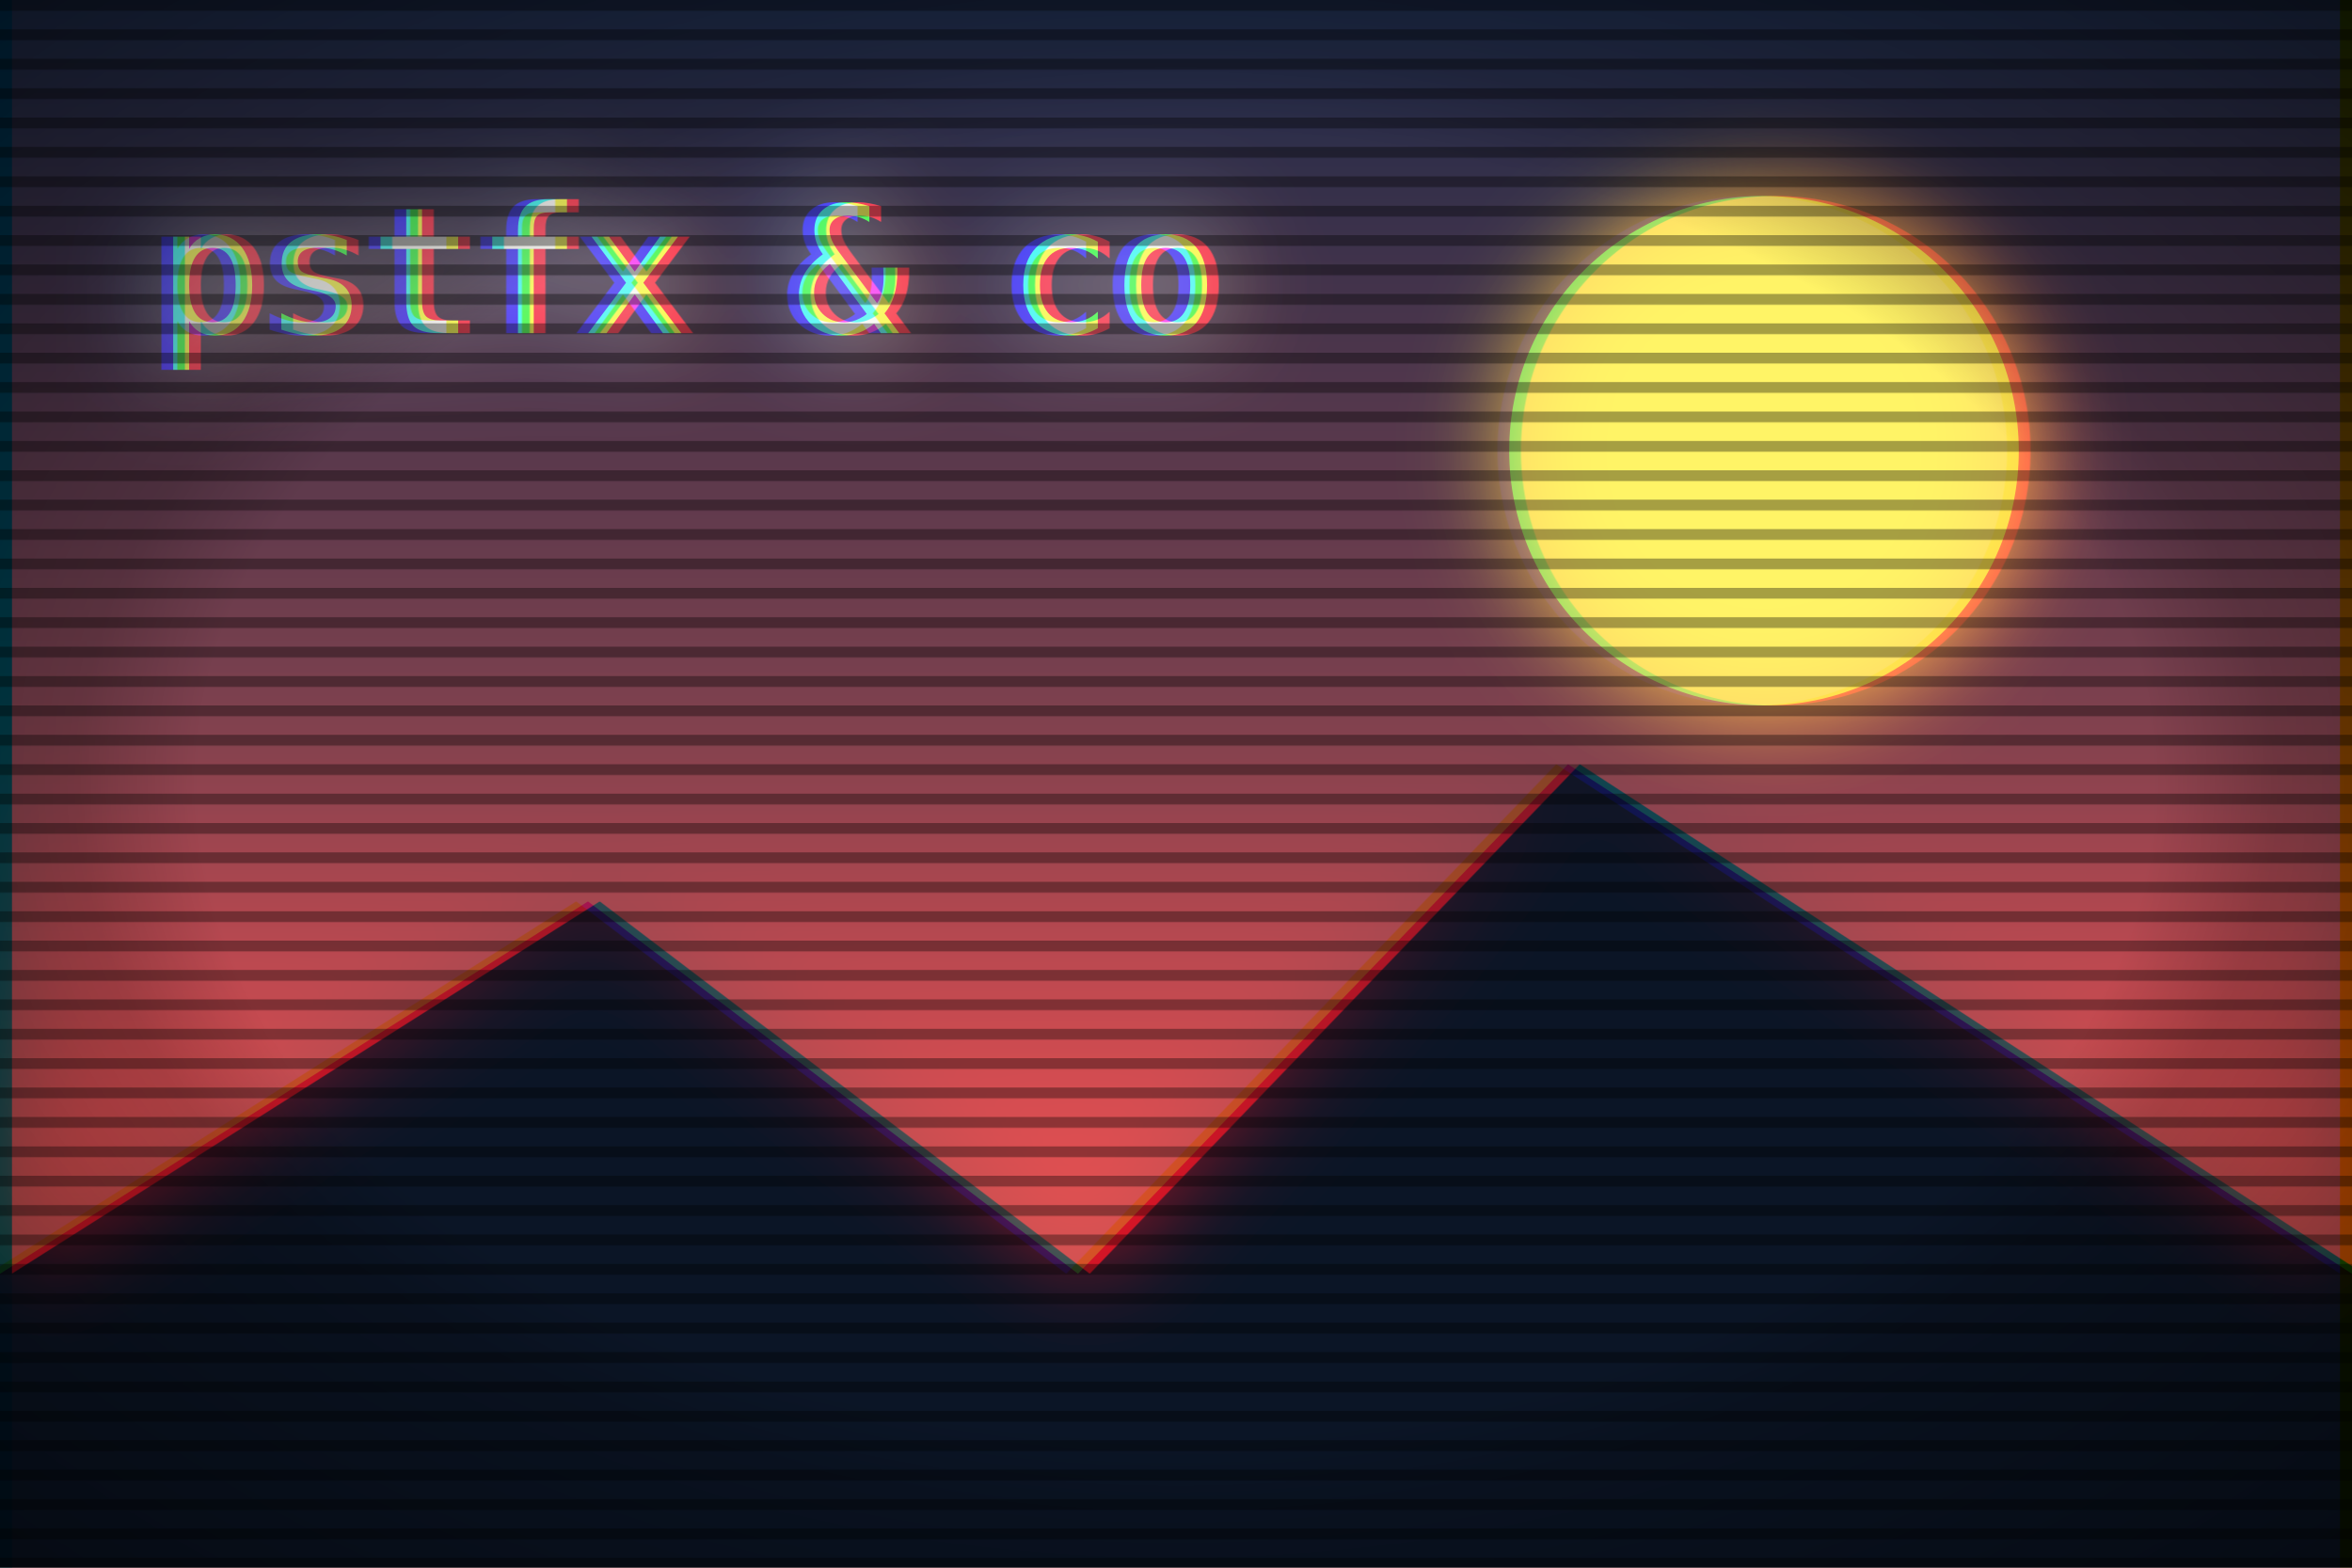
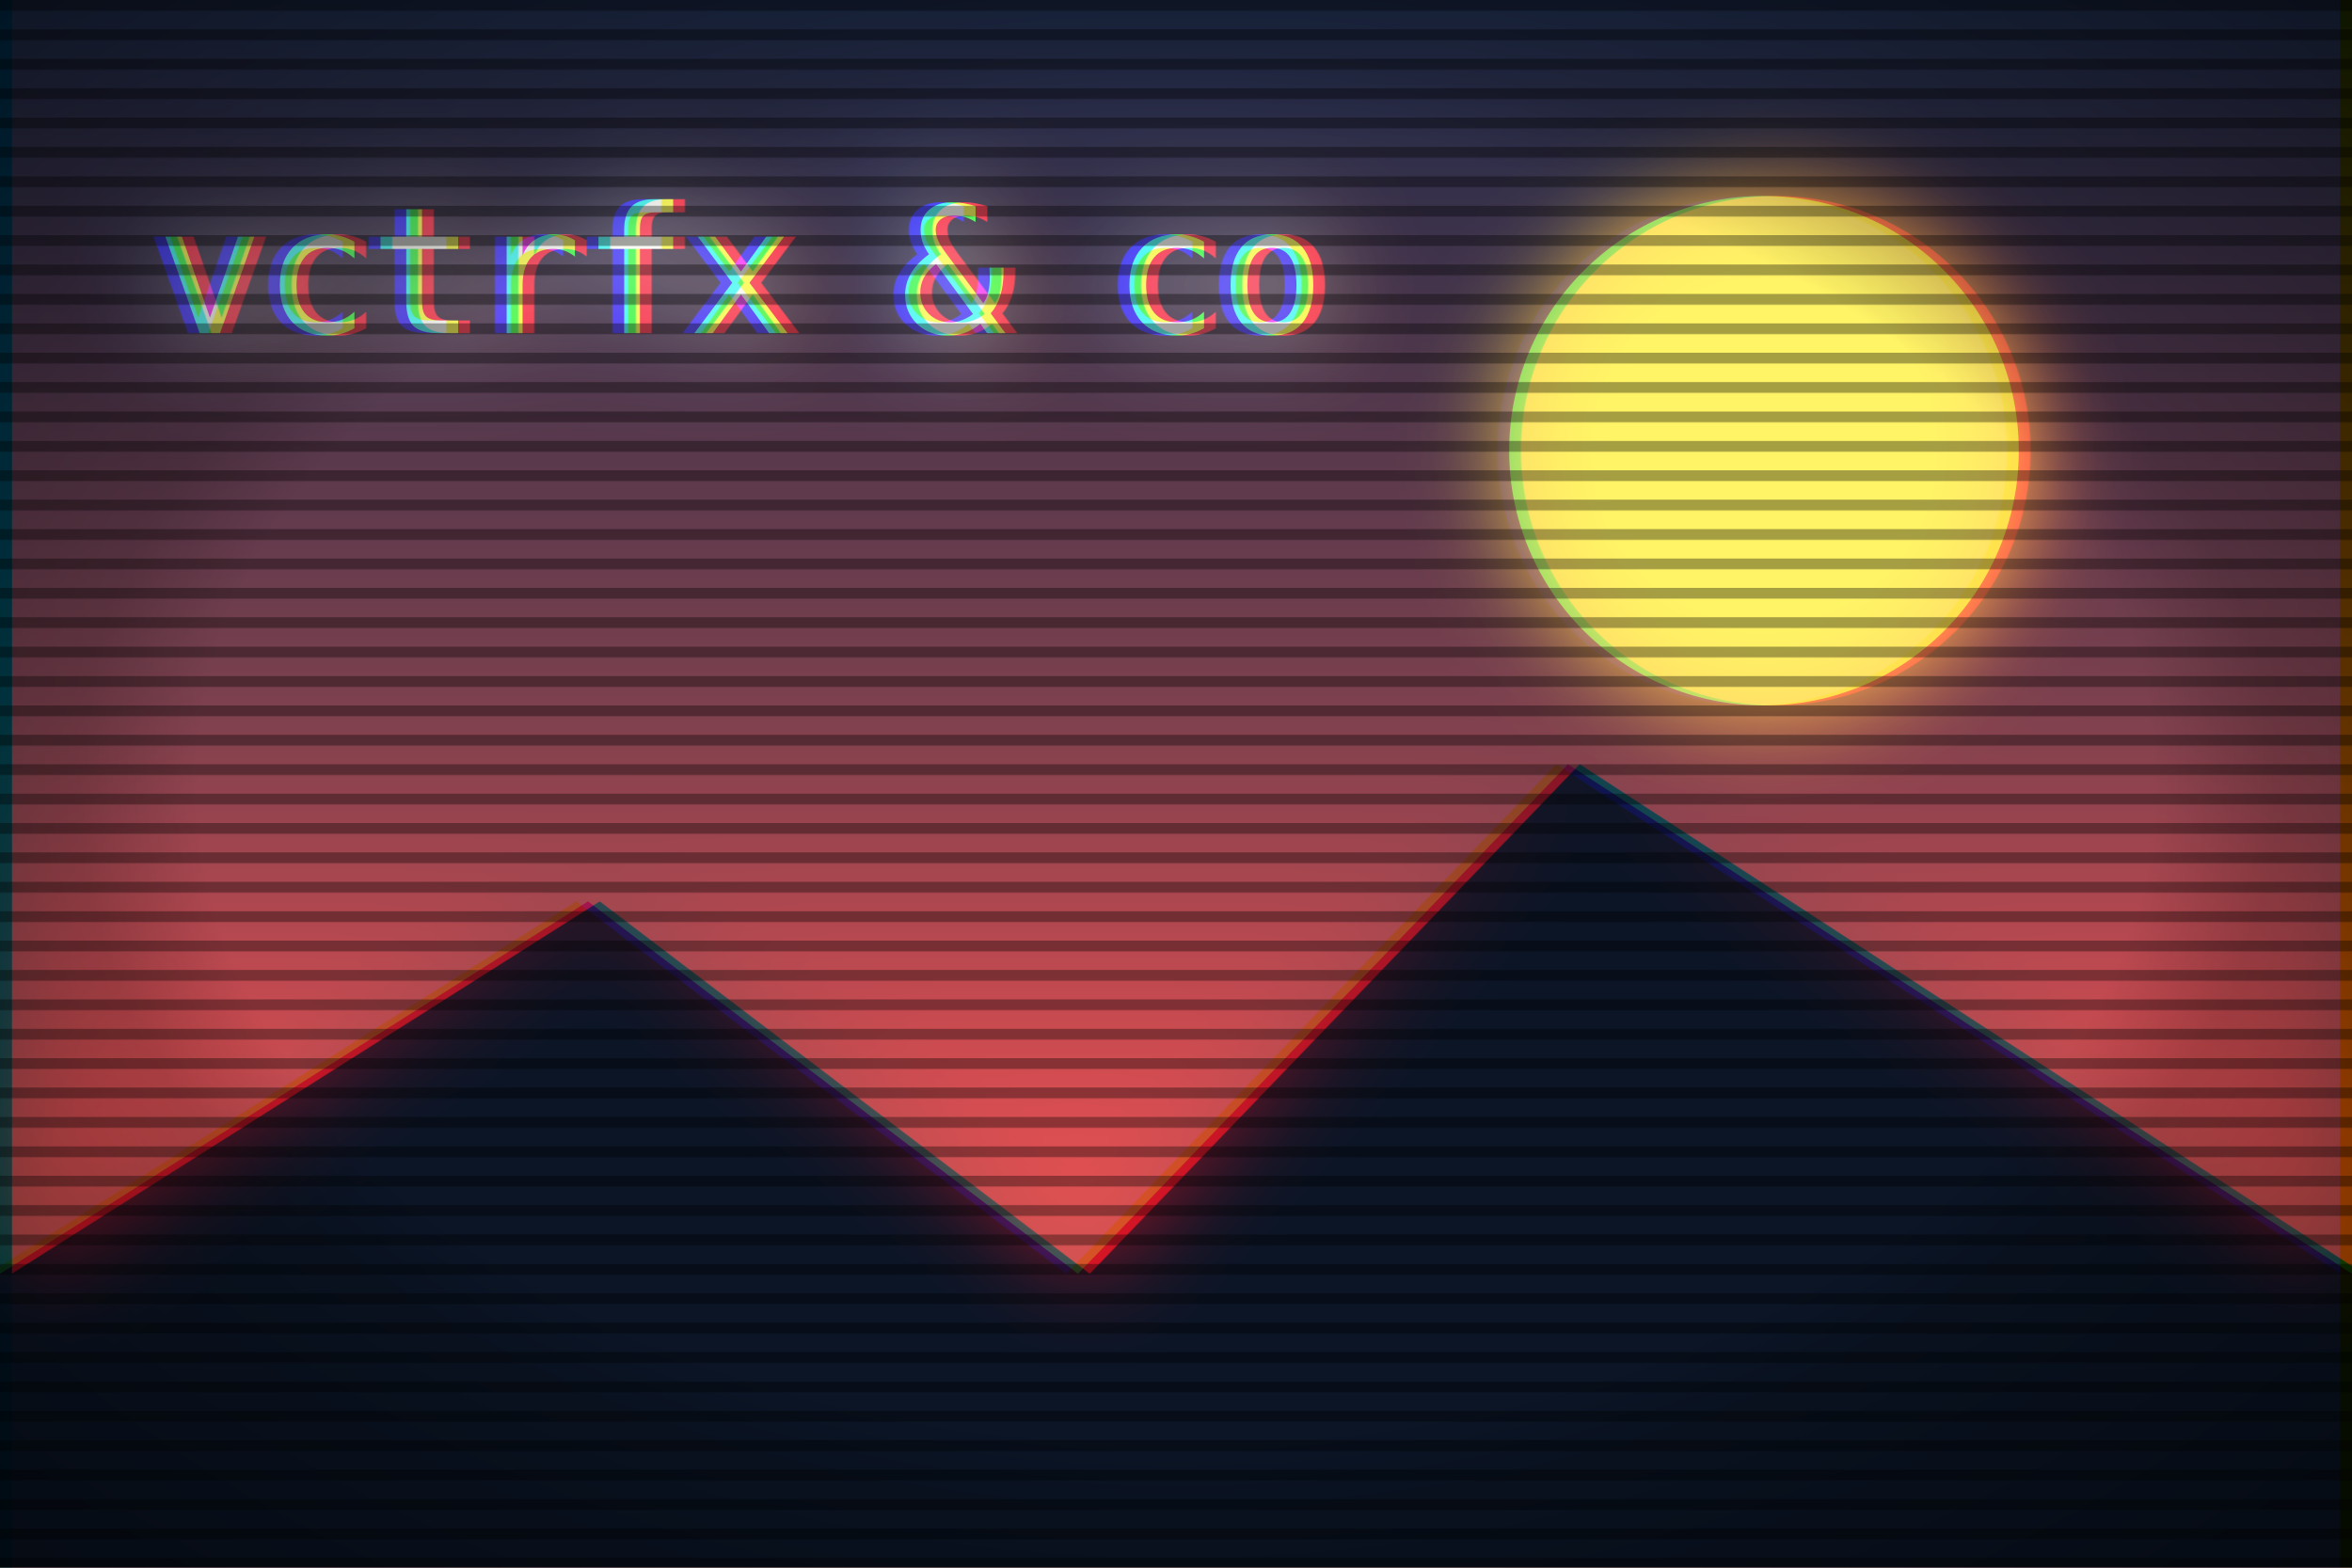
<svg xmlns="http://www.w3.org/2000/svg" viewBox="0 0 240 160" width="240" height="160">
  <defs>
    <linearGradient id="sky" x1="0" y1="0" x2="0" y2="1">
      <stop offset="0" stop-color="#1b2a49" />
      <stop offset="1" stop-color="#f25c54" />
    </linearGradient>
  </defs>
  <defs>
-     <filter id="pstfx-1itiex-filter-0" color-interpolation-filters="sRGB" x="-35%" y="-35%" width="170%" height="170%">
-       <feOffset in="SourceGraphic" dx="1.2" dy="0" result="pstfx-1itiex-chroma-shift-red-0" />
-       <feColorMatrix type="matrix" values="1 0 0 0 0  0 0 0 0 0  0 0 0 0 0  0 0 0 1 0" in="pstfx-1itiex-chroma-shift-red-0" result="pstfx-1itiex-chroma-red-0" />
-       <feOffset in="SourceGraphic" dx="-1.2" dy="0" result="pstfx-1itiex-chroma-shift-blue-0" />
-       <feColorMatrix type="matrix" values="0 0 0 0 0  0 0 0 0 0  0 0 1 0 0  0 0 0 1 0" in="pstfx-1itiex-chroma-shift-blue-0" result="pstfx-1itiex-chroma-blue-0" />
-       <feColorMatrix type="matrix" values="0 0 0 0 0  0 1 0 0 0  0 0 0 0 0  0 0 0 1 0" in="SourceGraphic" result="pstfx-1itiex-chroma-green-0" />
-       <feBlend in="pstfx-1itiex-chroma-red-0" in2="pstfx-1itiex-chroma-green-0" mode="screen" result="pstfx-1itiex-chroma-combined-0" />
-       <feBlend in="pstfx-1itiex-chroma-combined-0" in2="pstfx-1itiex-chroma-blue-0" mode="screen" result="pstfx-pass-0" />
-       <feComponentTransfer in="pstfx-pass-0" result="pstfx-1itiex-bloom-bright-1">
+     <filter id="vctrfx-1nvdn0-filter-0" color-interpolation-filters="sRGB" x="-35%" y="-35%" width="170%" height="170%">
+       <feOffset in="SourceGraphic" dx="1.2" dy="0" result="vctrfx-1nvdn0-chroma-shift-red-0" />
+       <feColorMatrix type="matrix" values="1 0 0 0 0  0 0 0 0 0  0 0 0 0 0  0 0 0 1 0" in="vctrfx-1nvdn0-chroma-shift-red-0" result="vctrfx-1nvdn0-chroma-red-0" />
+       <feOffset in="SourceGraphic" dx="-1.2" dy="0" result="vctrfx-1nvdn0-chroma-shift-blue-0" />
+       <feColorMatrix type="matrix" values="0 0 0 0 0  0 0 0 0 0  0 0 1 0 0  0 0 0 1 0" in="vctrfx-1nvdn0-chroma-shift-blue-0" result="vctrfx-1nvdn0-chroma-blue-0" />
+       <feColorMatrix type="matrix" values="0 0 0 0 0  0 1 0 0 0  0 0 0 0 0  0 0 0 1 0" in="SourceGraphic" result="vctrfx-1nvdn0-chroma-green-0" />
+       <feBlend in="vctrfx-1nvdn0-chroma-red-0" in2="vctrfx-1nvdn0-chroma-green-0" mode="screen" result="vctrfx-1nvdn0-chroma-combined-0" />
+       <feBlend in="vctrfx-1nvdn0-chroma-combined-0" in2="vctrfx-1nvdn0-chroma-blue-0" mode="screen" result="vctrfx-pass-0" />
+       <feComponentTransfer in="vctrfx-pass-0" result="vctrfx-1nvdn0-bloom-bright-1">
        <feFuncR type="linear" slope="2" intercept="-1" />
        <feFuncG type="linear" slope="2" intercept="-1" />
        <feFuncB type="linear" slope="2" intercept="-1" />
      </feComponentTransfer>
-       <feGaussianBlur in="pstfx-1itiex-bloom-bright-1" stdDeviation="5" result="pstfx-1itiex-bloom-spread-1" />
-       <feComponentTransfer in="pstfx-1itiex-bloom-spread-1" result="pstfx-1itiex-bloom-boost-1">
+       <feGaussianBlur in="vctrfx-1nvdn0-bloom-bright-1" stdDeviation="5" result="vctrfx-1nvdn0-bloom-spread-1" />
+       <feComponentTransfer in="vctrfx-1nvdn0-bloom-spread-1" result="vctrfx-1nvdn0-bloom-boost-1">
        <feFuncR type="linear" slope="1.2" />
        <feFuncG type="linear" slope="1.2" />
        <feFuncB type="linear" slope="1.2" />
      </feComponentTransfer>
-       <feBlend in="pstfx-pass-0" in2="pstfx-1itiex-bloom-boost-1" mode="screen" result="pstfx-out-1" />
+       <feBlend in="vctrfx-pass-0" in2="vctrfx-1nvdn0-bloom-boost-1" mode="screen" result="vctrfx-out-1" />
    </filter>
-     <clipPath id="pstfx-1itiex-clip" clipPathUnits="userSpaceOnUse">
+     <clipPath id="vctrfx-1nvdn0-clip" clipPathUnits="userSpaceOnUse">
      <rect width="240" height="160" />
    </clipPath>
-     <pattern id="pstfx-1itiex-scanlines-2" patternUnits="userSpaceOnUse" width="3" height="3">
+     <pattern id="vctrfx-1nvdn0-scanlines-2" patternUnits="userSpaceOnUse" width="3" height="3">
      <rect x="0" y="0" width="3" height="1.1" fill="#000000" />
    </pattern>
-     <radialGradient id="pstfx-1itiex-vignette-3" cx="50%" cy="50%" r="75%">
+     <radialGradient id="vctrfx-1nvdn0-vignette-3" cx="50%" cy="50%" r="75%">
      <stop offset="0.55" stop-color="#000000" stop-opacity="0" />
      <stop offset="0.618" stop-color="#000000" stop-opacity="0.193" />
      <stop offset="1" stop-color="#000000" stop-opacity="0.55" />
    </radialGradient>
  </defs>
-   <g clip-path="url(#pstfx-1itiex-clip)">
+   <g clip-path="url(#vctrfx-1nvdn0-clip)">
    <g>
-       <g filter="url(#pstfx-1itiex-filter-0)">
+       <g filter="url(#vctrfx-1nvdn0-filter-0)">
        <rect width="240" height="160" fill="url(#sky)" />
        <circle cx="180" cy="46" r="26" fill="#ffd166" />
        <path d="M0 130 L60 92 L110 130 L160 78 L240 130 L240 160 L0 160 Z" fill="#0b1526" />
-         <text x="16" y="34" font-family="monospace" font-size="18" fill="#f7f7f2">pstfx &amp; co</text>
+         <text x="16" y="34" font-family="monospace" font-size="18" fill="#f7f7f2">vctrfx &amp; co</text>
      </g>
-       <rect x="0" y="0" width="240" height="160" fill="url(#pstfx-1itiex-scanlines-2)" opacity="0.35" style="mix-blend-mode:multiply" clip-path="url(#pstfx-1itiex-clip)" />
+       <rect x="0" y="0" width="240" height="160" fill="url(#vctrfx-1nvdn0-scanlines-2)" opacity="0.35" style="mix-blend-mode:multiply" clip-path="url(#vctrfx-1nvdn0-clip)" />
    </g>
-     <rect x="0" y="0" width="240" height="160" fill="url(#pstfx-1itiex-vignette-3)" clip-path="url(#pstfx-1itiex-clip)" />
+     <rect x="0" y="0" width="240" height="160" fill="url(#vctrfx-1nvdn0-vignette-3)" clip-path="url(#vctrfx-1nvdn0-clip)" />
  </g>
</svg>
